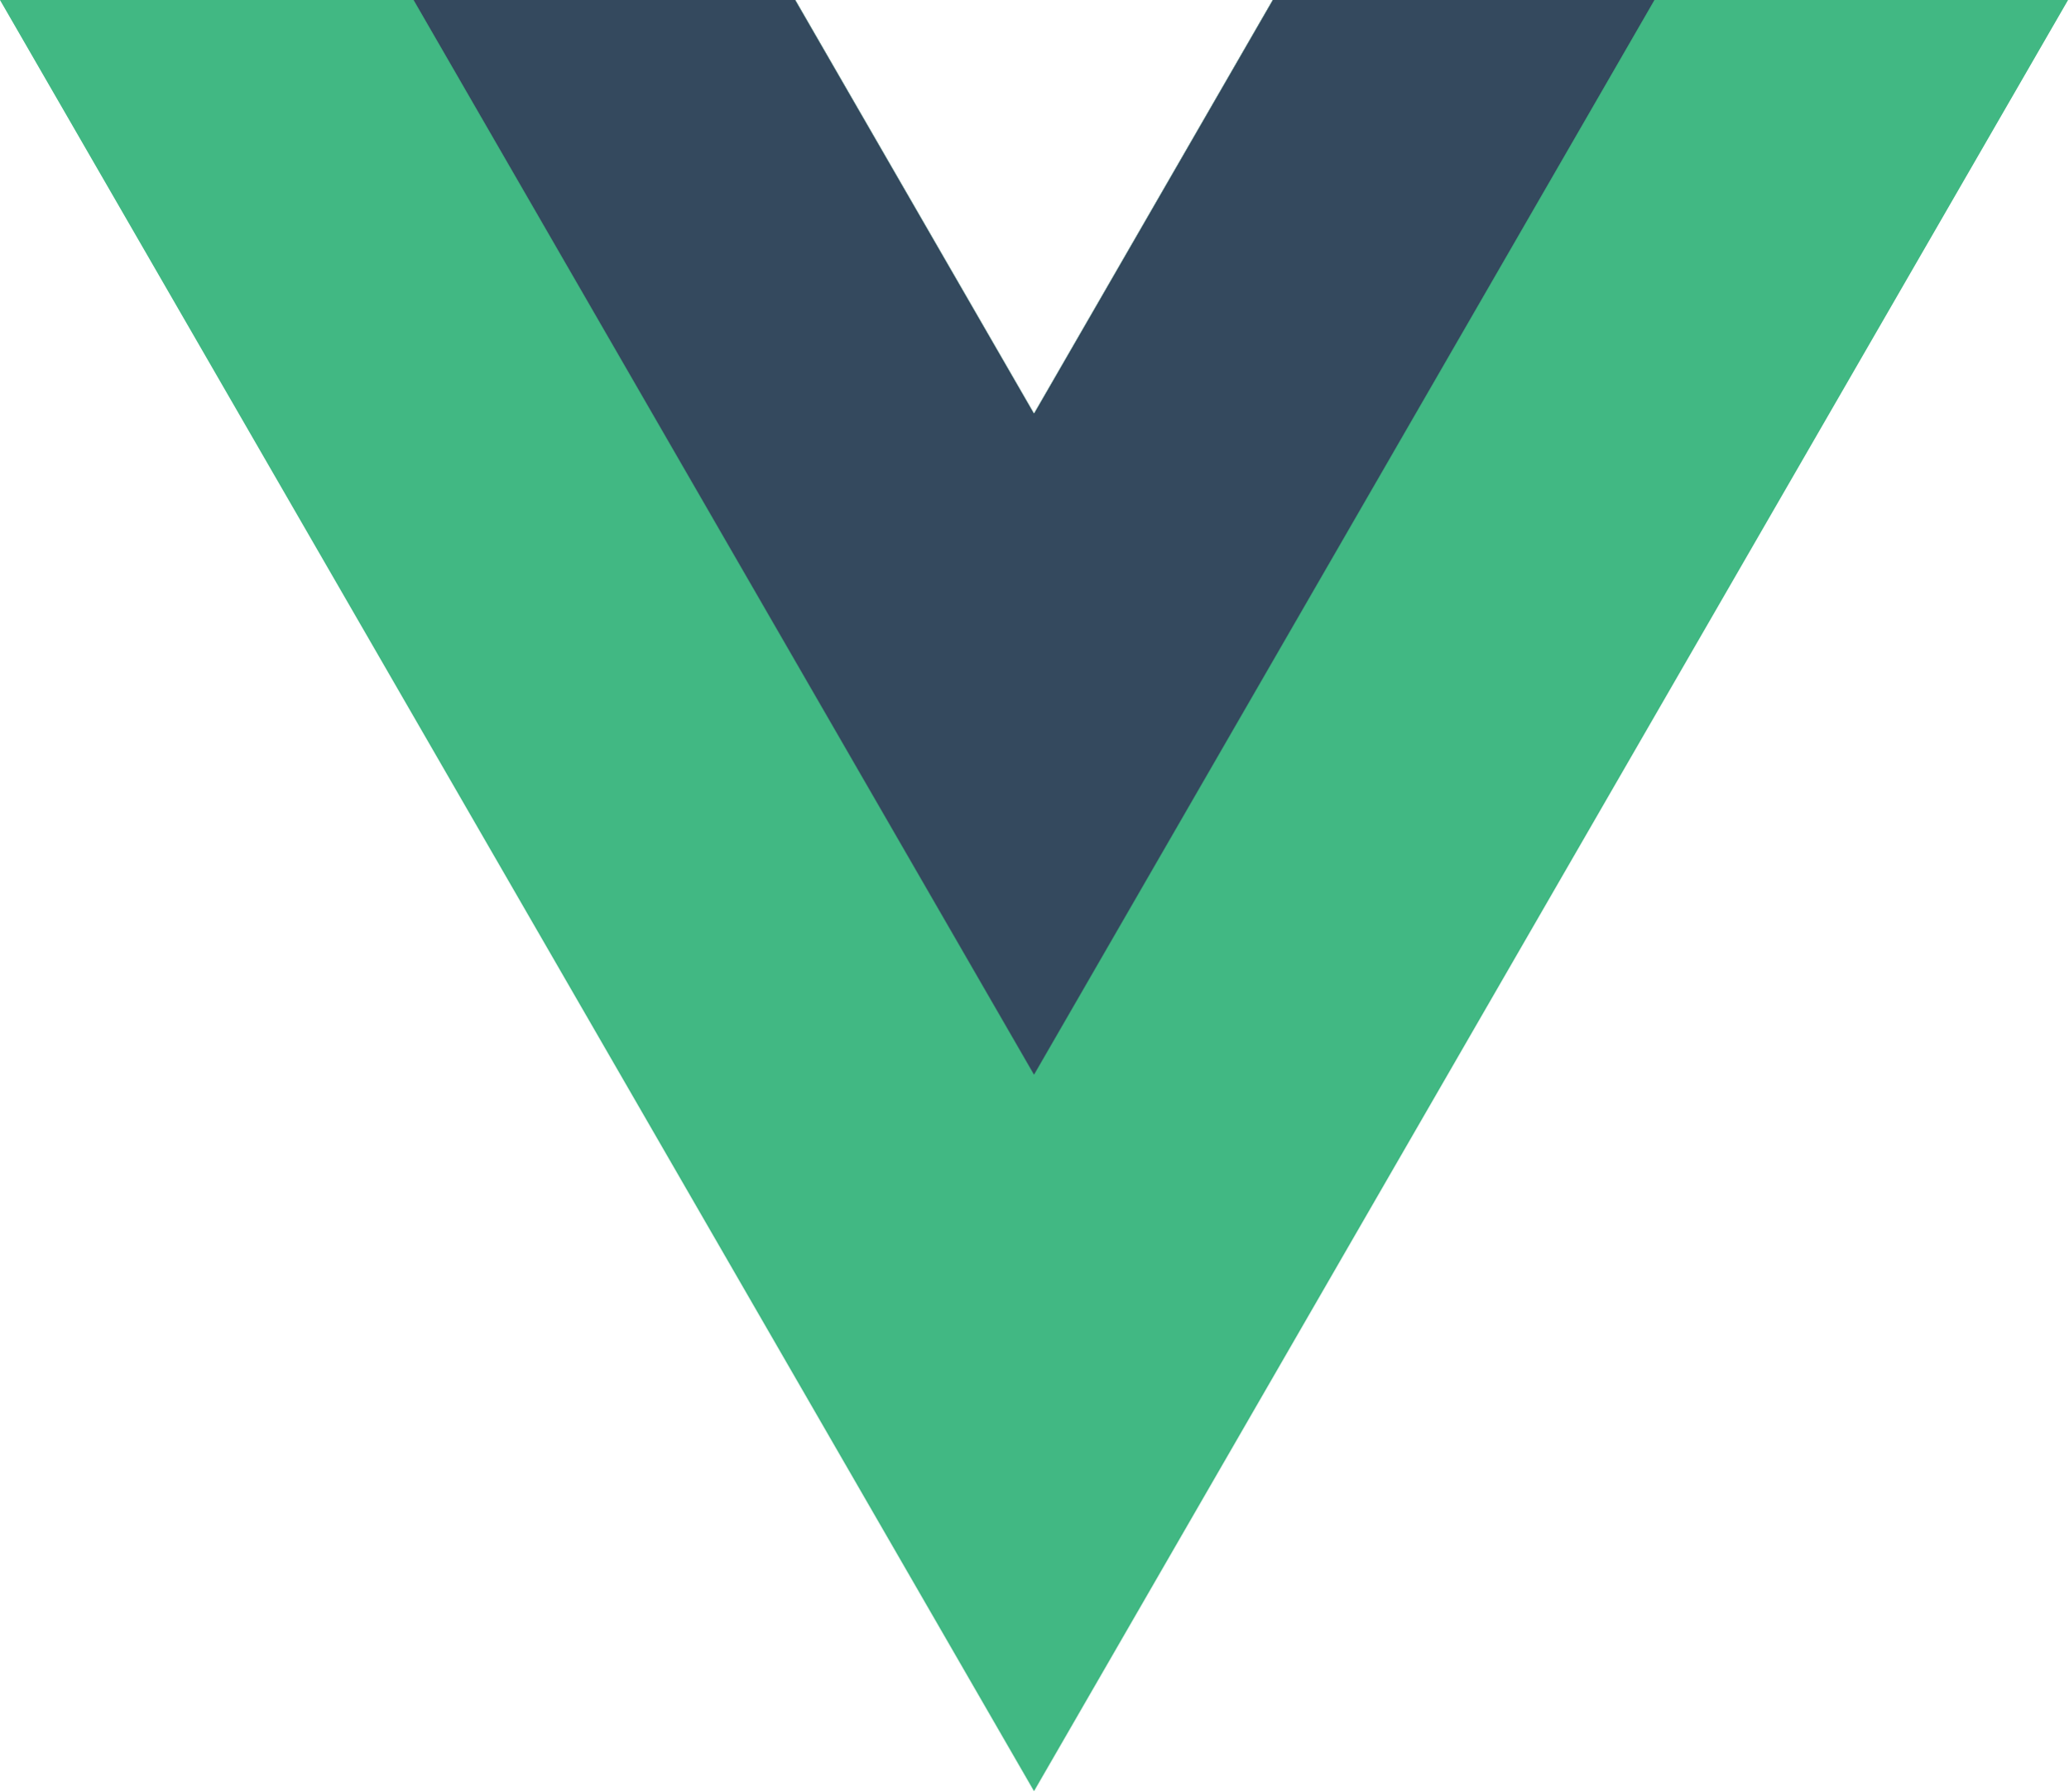
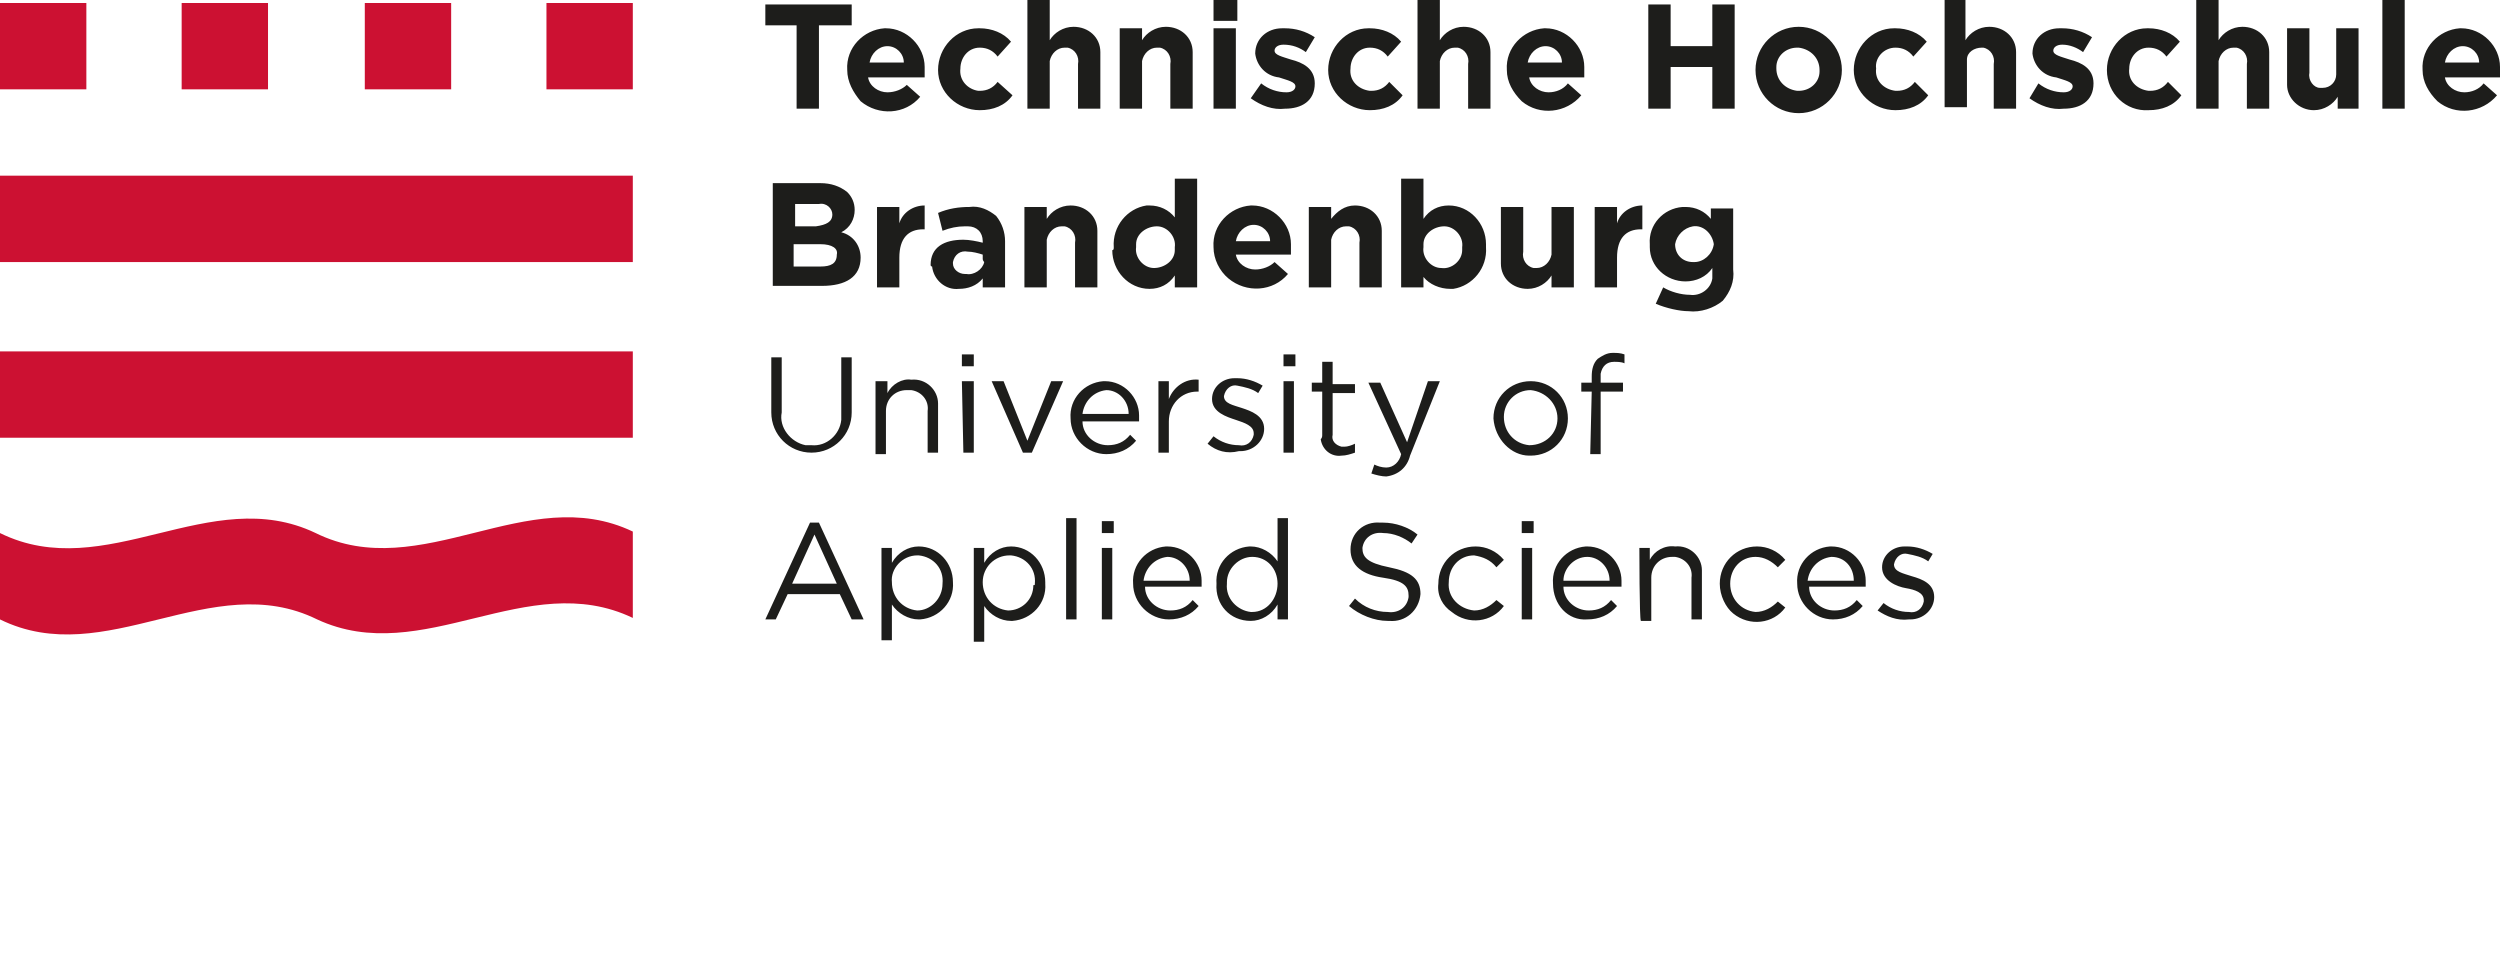
- <svg xmlns="http://www.w3.org/2000/svg" viewBox="0 0 261.76 226.69">
-   <path d="M161.096.001l-30.225 52.351L100.647.001H-.005l130.877 226.688L261.749.001z" fill="#41b883" />
-   <path d="M161.096.001l-30.225 52.351L100.647.001H52.346l78.526 136.01L209.398.001z" fill="#34495e" />
+ <svg xmlns="http://www.w3.org/2000/svg" id="Ebene_1" viewBox="0 0 167.9 65.5">
+   <style>
+     .st0{fill:#CC1132;} .st1{fill:#1D1D1B;}
+   </style>
+   <path class="st0" d="M21.2 35.8c-7.1-3.4-14.1 3.5-21.2 0v5.8c7.1 3.5 14.2-3.5 21.3 0 7.1 3.3 14.1-3.5 21.2-.1v-5.8c-7.1-3.4-14.2 3.6-21.3.1M0 .2h5.8V6H0V.2zm0 11.6h42.5v5.8H0v-5.8zm0 11.8h42.5v5.8H0v-5.8zM12.2.2H18V6h-5.8V.2zm12.3 0h5.8V6h-5.8V.2zm12.2 0h5.8V6h-5.8V.2z" />
+   <path class="st1" d="M53.5 1.7h-2.1V.3h5.8v1.4H55v5.6h-1.5V1.7zm3.4 3C56.8 3.2 58 2 59.4 1.9h.1c1.4 0 2.6 1.2 2.6 2.6v.7h-3.8c.1.6.7 1 1.3 1 .5 0 1-.2 1.3-.5l.9.8c-1 1.2-2.8 1.3-4 .3-.5-.6-.9-1.3-.9-2.1zm3.8-.5c0-.6-.5-1.1-1.1-1.1-.6 0-1.1.5-1.2 1.1h2.3zm2.3.5c0-1.5 1.2-2.8 2.7-2.8h.1c.8 0 1.6.3 2.1.9l-.9 1c-.3-.4-.7-.6-1.2-.6-.8 0-1.3.7-1.3 1.4-.1.8.5 1.4 1.2 1.5h.1c.5 0 .9-.2 1.2-.6l1 .9c-.5.7-1.3 1-2.2 1-1.5 0-2.8-1.2-2.8-2.7zM69 0h1.5v2.7c.3-.5.9-.9 1.6-.9 1 0 1.8.7 1.8 1.7v3.8h-1.5v-3c.1-.5-.2-1-.7-1.1h-.2c-.5 0-.9.4-1 .9v3.2H69V0zm6.2 1.9h1.5v.8c.3-.5.9-.9 1.6-.9 1 0 1.8.7 1.8 1.7v3.8h-1.5v-3c.1-.5-.2-1-.7-1.1h-.2c-.5 0-.9.4-1 .9v3.2h-1.5V1.9zM81.5 0h1.6v1.4h-1.6V0zm0 1.9H83v5.4h-1.5V1.9zM84 6.6l.7-1c.5.4 1.1.6 1.7.6.4 0 .6-.2.6-.4 0-.3-.5-.4-1.1-.6-.9-.1-1.5-.8-1.6-1.6 0-1 .8-1.7 1.8-1.7h.2c.7 0 1.4.2 2 .6l-.6 1c-.4-.3-.9-.5-1.5-.5-.4 0-.6.2-.6.4 0 .3.5.4 1.1.6.8.2 1.6.6 1.6 1.6 0 1.2-.9 1.7-2 1.7-.8.1-1.6-.2-2.3-.7zm5.2-1.9c0-1.5 1.2-2.8 2.7-2.8h.1c.8 0 1.6.3 2.1.9l-.9 1c-.3-.4-.7-.6-1.2-.6-.8 0-1.3.7-1.3 1.4-.1.8.5 1.4 1.3 1.5h.1c.5 0 .9-.2 1.2-.6l.9.9c-.5.7-1.3 1-2.2 1-1.5 0-2.8-1.2-2.8-2.7zm6-4.7h1.5v2.7c.3-.5.9-.9 1.6-.9 1 0 1.8.7 1.8 1.7v3.8h-1.5v-3c.1-.5-.2-1-.7-1.1h-.2c-.5 0-.9.4-1 .9v3.2h-1.5V0zm6 4.7c-.1-1.5 1.1-2.7 2.5-2.8h.1c1.4 0 2.6 1.2 2.6 2.6v.7h-3.7c.1.6.7 1 1.3 1 .5 0 1-.2 1.3-.6l.9.8c-1 1.2-2.8 1.4-4 .4-.6-.6-1-1.3-1-2.1zm3.7-.5c0-.6-.5-1.1-1.1-1.1-.6 0-1.1.5-1.2 1.1h2.3zm5.8-3.9h1.5v2.8h2.8V.3h1.5v7H115V4.5h-2.8v2.8h-1.5v-7zm7.2 4.4c0-1.6 1.3-2.9 2.9-2.9s2.9 1.3 2.9 2.9-1.3 2.9-2.9 2.9-2.9-1.3-2.9-2.9zm4.3 0c0-.8-.6-1.4-1.4-1.5h-.1c-.8 0-1.4.6-1.4 1.3v.1c0 .8.6 1.4 1.4 1.5h.1c.8 0 1.4-.6 1.4-1.3v-.1zm2.3 0c0-1.5 1.2-2.8 2.7-2.8h.1c.8 0 1.6.3 2.1.9l-.9 1c-.3-.4-.7-.6-1.2-.6-.8 0-1.4.7-1.3 1.4-.1.8.5 1.4 1.3 1.5h.1c.5 0 .9-.2 1.2-.6l.9.9c-.5.7-1.3 1-2.2 1-1.5 0-2.8-1.2-2.8-2.7zm6-4.7h1.5v2.7c.3-.5.9-.9 1.6-.9 1 0 1.8.7 1.8 1.7v3.8h-1.5v-3c.1-.5-.2-1-.7-1.1h-.1c-.5 0-1 .3-1 .8v3.2h-1.5V0h-.1zm5.8 6.6l.6-1c.5.4 1.1.6 1.7.6.4 0 .6-.2.6-.4 0-.3-.5-.4-1.1-.6-.9-.1-1.5-.8-1.6-1.6 0-1 .8-1.7 1.8-1.7h.2c.7 0 1.4.2 2 .6l-.6 1c-.4-.3-.9-.5-1.4-.5-.4 0-.6.2-.6.4 0 .3.5.4 1.1.6.8.2 1.6.6 1.6 1.6 0 1.2-.9 1.7-2 1.7-.8.1-1.6-.2-2.3-.7zm5.2-1.9c0-1.5 1.2-2.8 2.7-2.8h.1c.8 0 1.6.3 2.1.9l-.9 1c-.3-.4-.7-.6-1.2-.6-.8 0-1.3.7-1.3 1.4-.1.8.5 1.4 1.3 1.5h.1c.5 0 .9-.2 1.2-.6l.9.9c-.5.7-1.3 1-2.2 1-1.5.1-2.8-1.1-2.8-2.7zm6-4.7h1.5v2.7c.3-.5.9-.9 1.6-.9 1 0 1.8.7 1.8 1.7v3.8h-1.5v-3c.1-.5-.2-1-.7-1.1h-.2c-.5 0-.9.4-1 .9v3.2h-1.5V0zm6.1 5.4V1.9h1.5v3c-.1.5.3 1 .7 1h.2c.5 0 .9-.4.9-.9V1.9h1.5v5.4H157v-.8c-.3.5-.9.9-1.6.9-1 0-1.8-.8-1.8-1.7v-.3zM160 0h1.5v7.3H160V0zm2.7 4.7c-.1-1.5 1.1-2.7 2.5-2.8h.1c1.4 0 2.6 1.2 2.6 2.6v.7h-3.7c.1.6.7 1 1.3 1 .5 0 1-.2 1.3-.6l.9.8c-1 1.2-2.8 1.4-4 .4-.6-.6-1-1.3-1-2.1zm3.8-.5c0-.6-.5-1.1-1.1-1.1-.6 0-1.1.5-1.2 1.1h2.3zM51.9 12.3h3.2c.7 0 1.3.2 1.8.6.3.3.5.7.5 1.2 0 .6-.3 1.2-.9 1.5.8.2 1.3.9 1.3 1.7 0 1.3-1 1.9-2.6 1.9h-3.3v-6.9zm4 2.1c0-.4-.4-.8-.9-.7h-1.6v1.5h1.4c.7-.1 1.1-.3 1.1-.8zm-.8 2h-1.8v1.5h1.8c.7 0 1.1-.2 1.1-.8.1-.4-.3-.7-1.1-.7zm3.8-2.5h1.5V15c.2-.7.9-1.2 1.7-1.2v1.6H62c-1 0-1.6.6-1.6 1.9v2h-1.5v-5.4zm3.6 3.9c0-1.2.9-1.7 2.2-1.7.4 0 .9.1 1.3.2v-.1c0-.6-.4-1-1-1h-.2c-.5 0-1 .1-1.5.3l-.3-1.2c.7-.3 1.4-.4 2.1-.4.7-.1 1.3.2 1.8.6.4.5.6 1.1.6 1.7v3.1H66v-.6c-.4.5-1 .7-1.6.7-.9.1-1.7-.6-1.8-1.5-.1 0-.1-.1-.1-.1zm3.5-.4v-.3c-.3-.1-.7-.2-1-.2-.5-.1-.9.2-1 .7v.1c0 .4.4.7.8.7h.1c.5.1 1.1-.3 1.2-.8-.1-.1-.1-.2-.1-.2zm2.8-3.5h1.5v.8c.3-.5.9-.9 1.6-.9 1 0 1.8.7 1.8 1.7v3.8h-1.5v-3c.1-.5-.2-1-.7-1.1h-.2c-.5 0-.9.4-1 .9v3.2h-1.5v-5.4zm6 2.7c-.1-1.4.9-2.6 2.2-2.8h.2c.7 0 1.3.3 1.7.8V12h1.5v7.3h-1.5v-.8c-.4.6-1 .9-1.7.9-1.4 0-2.5-1.2-2.5-2.6.1 0 .1-.1.1-.2zm4.1 0c.1-.7-.5-1.4-1.2-1.4s-1.4.5-1.4 1.2v.2c-.1.7.5 1.4 1.2 1.4s1.4-.5 1.4-1.2v-.2zm2.6 0c-.1-1.5 1.1-2.7 2.5-2.8h.1c1.4 0 2.6 1.2 2.6 2.6v.7H83c.1.6.7 1 1.3 1 .5 0 1-.2 1.3-.5l.9.8c-1 1.2-2.8 1.3-4 .3-.6-.5-1-1.3-1-2.1zm3.8-.4c0-.6-.5-1.1-1.1-1.1-.6 0-1.1.5-1.2 1.1h2.3zm2.6-2.3h1.5v.8c.4-.5.9-.9 1.6-.9 1 0 1.8.7 1.8 1.7v3.8h-1.5v-3c.1-.5-.2-1-.7-1.1h-.2c-.5 0-.9.4-1 .9v3.2h-1.5v-5.4zm7.7 4.7v.7h-1.5V12h1.5v2.7c.4-.6 1-.9 1.7-.9 1.4 0 2.5 1.2 2.5 2.6v.2c.1 1.4-.9 2.6-2.2 2.8h-.2c-.7 0-1.4-.3-1.8-.8zm2.6-2c.1-.7-.5-1.4-1.2-1.4s-1.4.5-1.4 1.2v.2c-.1.7.5 1.4 1.2 1.4.7.1 1.4-.5 1.4-1.2v-.2zm2.6.8v-3.5h1.5v3c-.1.5.2 1 .7 1.1h.2c.5 0 .9-.4 1-.9v-3.2h1.5v5.4h-1.5v-.8c-.3.5-.9.9-1.6.9-1 0-1.8-.7-1.8-1.7v-.3zm6.3-3.5h1.5V15c.2-.7.9-1.2 1.7-1.2v1.6h-.1c-1 0-1.6.6-1.6 1.9v2h-1.5v-5.4zm4.1 6.5l.5-1.1c.5.3 1.2.5 1.8.5.7.1 1.4-.4 1.5-1.1V18c-.4.6-1.1.9-1.8.9-1.3 0-2.4-1-2.4-2.3v-.2c-.1-1.3.9-2.4 2.2-2.5h.2c.7 0 1.3.3 1.7.8V14h1.5v4.1c.1.8-.2 1.5-.7 2.1-.6.5-1.5.8-2.3.7-.6 0-1.5-.2-2.2-.5zm3.9-4c-.1-.7-.7-1.3-1.4-1.2-.6.1-1.1.6-1.2 1.2 0 .7.5 1.2 1.2 1.2h.1c.6 0 1.2-.5 1.3-1.2zM51.8 27.7V24h.7v3.7c-.2 1 .6 2 1.6 2.2h.4c1 .1 1.9-.7 2-1.7V24h.7v3.7c0 1.5-1.2 2.7-2.7 2.7s-2.7-1.2-2.7-2.7zm7.1-2.1h.7v.8c.3-.6 1-1 1.6-.9 1-.1 1.8.7 1.8 1.6v3.3h-.7v-2.8c.1-.7-.4-1.3-1.1-1.4h-.3c-.8 0-1.4.6-1.4 1.4v2.9h-.7v-4.9h.1zm5.7-1.8h.8v.8h-.8v-.8zm0 1.8h.8v4.8h-.7l-.1-4.8zm2 0h.8l1.6 4 1.6-4h.8l-2.1 4.8h-.6l-2.1-4.8zm5.3 2.5c-.1-1.3.9-2.4 2.2-2.5h.1c1.3 0 2.3 1.1 2.3 2.3v.4h-3.8c0 .9.8 1.6 1.7 1.6.6 0 1.1-.2 1.5-.7l.4.4c-.5.6-1.2.9-2 .9-1.3 0-2.4-1.1-2.4-2.4zm3.9-.3c0-.9-.7-1.6-1.5-1.6-.9.1-1.5.8-1.6 1.6h3.1zm2-2.2h.7v1.2c.3-.8 1.1-1.4 2-1.3v.8h-.1c-1.1 0-1.9.9-1.9 2v2.1h-.7v-4.8zm3.3 4.2l.4-.5c.5.4 1.1.6 1.7.6.5.1.9-.2 1-.7v-.1c0-.5-.6-.7-1.2-.9s-1.6-.5-1.6-1.4c0-.8.7-1.4 1.5-1.4h.2c.6 0 1.2.2 1.7.5l-.3.5c-.4-.3-.9-.4-1.4-.5-.4-.1-.8.2-.9.7 0 .5.6.6 1.2.8.6.2 1.5.5 1.5 1.4 0 .8-.7 1.5-1.6 1.5h-.1c-.8.2-1.5 0-2.1-.5zm5.1-6h.8v.8h-.8v-.8zm0 1.8h.7v4.8h-.7v-4.8zm2.6 3.6v-2.9h-.7v-.6h.7v-1.4h.7v1.5H91v.6h-1.5v2.8c-.1.4.2.7.6.8h.2c.2 0 .5-.1.7-.2v.6c-.3.1-.6.2-.9.2-.7.1-1.3-.4-1.4-1.1.1-.1.1-.2.1-.3zm7.1-3.6h.8l-2 5c-.2.8-.8 1.3-1.6 1.4-.3 0-.7-.1-1-.2l.2-.6c.2.1.5.2.8.2.5 0 .9-.4 1-.9l-2.2-4.8h.8l1.8 4 1.4-4.1zm4.4 2.5c0-1.4 1.1-2.5 2.5-2.5s2.5 1.1 2.5 2.5-1.1 2.5-2.5 2.5h-.1c-1.2 0-2.3-1.1-2.4-2.5zm4.3 0c0-1-.8-1.8-1.8-1.9-1 0-1.8.8-1.8 1.8s.7 1.8 1.7 1.9c1.1 0 1.9-.8 1.9-1.8zm2.3-1.8h-.7v-.6h.7v-.4c0-.5.1-.9.4-1.2.3-.2.6-.4 1-.4.3 0 .5 0 .8.1v.6c-.2-.1-.5-.1-.7-.1-.5 0-.8.3-.9.8v.6h1.5v.6h-1.5v4.2h-.7l.1-4.2zm-52.5 8.8h.6l3 6.5h-.8l-.8-1.7h-3.5l-.8 1.7h-.7l3-6.5zm1.8 4.1l-1.5-3.3-1.5 3.3h3zm3-2.4h.7v1c.4-.7 1.1-1.1 1.8-1.1 1.3 0 2.3 1.1 2.3 2.4.1 1.3-.9 2.4-2.2 2.5h-.1c-.7 0-1.4-.4-1.8-1V43h-.7v-6.2zm4.1 2.4c.1-1-.6-1.8-1.6-1.9h-.1c-1 0-1.8.9-1.7 1.8 0 1 .7 1.8 1.7 1.9.9 0 1.7-.8 1.7-1.8 0 .1 0 0 0 0zm2.1-2.4h.7v1c.4-.7 1.1-1.1 1.8-1.1 1.3 0 2.3 1.1 2.3 2.4v.1c.1 1.3-.9 2.4-2.2 2.5h-.1c-.7 0-1.4-.4-1.8-1v2.4h-.7v-6.3zm4.1 2.4c.1-1-.6-1.8-1.6-1.9h-.1c-1 0-1.8.8-1.8 1.8s.7 1.8 1.7 1.9c.9 0 1.7-.7 1.7-1.7.1 0 .1 0 .1-.1zm2.1-4.4h.7v6.8h-.7v-6.8zm2.4.2h.8v.8H74V35zm0 1.8h.7v4.8H74v-4.8zm2.1 2.4c-.1-1.3.9-2.4 2.2-2.5h.1c1.3 0 2.3 1.1 2.3 2.3v.4h-3.8c0 .9.8 1.6 1.7 1.6.6 0 1.1-.2 1.5-.7l.4.4c-.5.6-1.2.9-2 .9-1.3 0-2.4-1.1-2.4-2.4 0 .1 0 .1 0 0zm3.8-.2c0-.9-.7-1.6-1.5-1.6-.9.1-1.5.8-1.6 1.6h3.1zm1.8.2c-.1-1.3.9-2.4 2.2-2.5h.1c.7 0 1.4.4 1.8 1v-2.9h.7v6.8h-.7v-1c-.4.7-1.1 1.1-1.8 1.1-1.4 0-2.4-1.1-2.3-2.5-.1.1-.1.1 0 0zm4.1 0c0-1-.7-1.8-1.7-1.8-.9 0-1.7.8-1.7 1.7v.1c-.1 1 .7 1.8 1.6 1.9h.1c1 0 1.7-.9 1.7-1.9zm4.8 1.5l.4-.5c.6.6 1.4.9 2.2.9.7.1 1.3-.3 1.4-1V40c0-.6-.3-1-1.7-1.2-1.4-.2-2.2-.8-2.2-1.9 0-1.1.9-1.9 2-1.8h.2c.8 0 1.7.3 2.3.8l-.4.6c-.5-.4-1.2-.7-1.9-.7-.7-.1-1.3.3-1.4 1 0 .6.3 1 1.8 1.3s2.1.8 2.1 1.8c-.1 1.1-1 1.9-2.1 1.8h-.1c-.9 0-1.9-.4-2.6-1zm6-1.5c0-1.4 1.1-2.5 2.5-2.5.7 0 1.4.3 1.9.9l-.5.5c-.4-.5-.9-.7-1.5-.8-1 0-1.7.8-1.7 1.8-.1 1 .7 1.8 1.7 1.9.6 0 1.1-.3 1.5-.7l.5.4c-.8 1.1-2.4 1.3-3.5.4-.6-.4-1-1.1-.9-1.9zm5.6-4.2h.8v.8h-.8V35zm0 1.8h.7v4.8h-.7v-4.8zm2.1 2.4c-.1-1.3.9-2.4 2.2-2.5h.1c1.3 0 2.3 1.1 2.3 2.3v.4H105c0 .9.8 1.6 1.7 1.6.6 0 1.1-.2 1.5-.7l.4.4c-.5.6-1.2.9-2 .9-1.3.1-2.3-1-2.3-2.4 0 .1 0 .1 0 0zm3.8-.2c0-.9-.7-1.6-1.5-1.6-.9 0-1.6.8-1.6 1.6h3.1zm2-2.2h.7v.8c.3-.6 1-1 1.7-.9 1-.1 1.8.7 1.8 1.6v3.3h-.7v-2.8c.1-.7-.4-1.3-1.1-1.4h-.2c-.8 0-1.4.6-1.4 1.4v2.9h-.7c-.1-.1-.1-4.9-.1-4.9zm5.4 2.4c0-1.4 1.1-2.5 2.5-2.5.7 0 1.4.3 1.9.9l-.5.5c-.4-.4-.9-.7-1.5-.7-1 0-1.7.8-1.7 1.8s.7 1.8 1.7 1.9c.6 0 1.1-.3 1.5-.7l.5.4c-.8 1.1-2.4 1.3-3.5.4-.5-.4-.9-1.2-.9-2zm5.2 0c-.1-1.3.9-2.4 2.2-2.5h.1c1.3 0 2.3 1.1 2.3 2.3v.4h-3.8c0 .9.8 1.6 1.7 1.6.6 0 1.1-.2 1.5-.7l.4.4c-.5.6-1.2.9-2 .9-1.3 0-2.4-1.1-2.4-2.4 0 .1 0 .1 0 0zm3.8-.2c0-.9-.6-1.6-1.5-1.6-.9.1-1.5.8-1.6 1.6h3.1zm1.6 2l.4-.5c.5.4 1.1.6 1.7.6.5.1.9-.2 1-.7v-.1c0-.5-.6-.7-1.2-.8-.6-.1-1.6-.5-1.6-1.4 0-.8.7-1.4 1.5-1.4h.2c.6 0 1.2.2 1.7.5l-.3.5c-.4-.3-.9-.4-1.4-.5-.4-.1-.8.2-.9.7 0 .5.6.6 1.2.8.7.2 1.5.5 1.5 1.4 0 .8-.7 1.5-1.6 1.5h-.1c-.8.1-1.5-.2-2.1-.6z" />
</svg>
